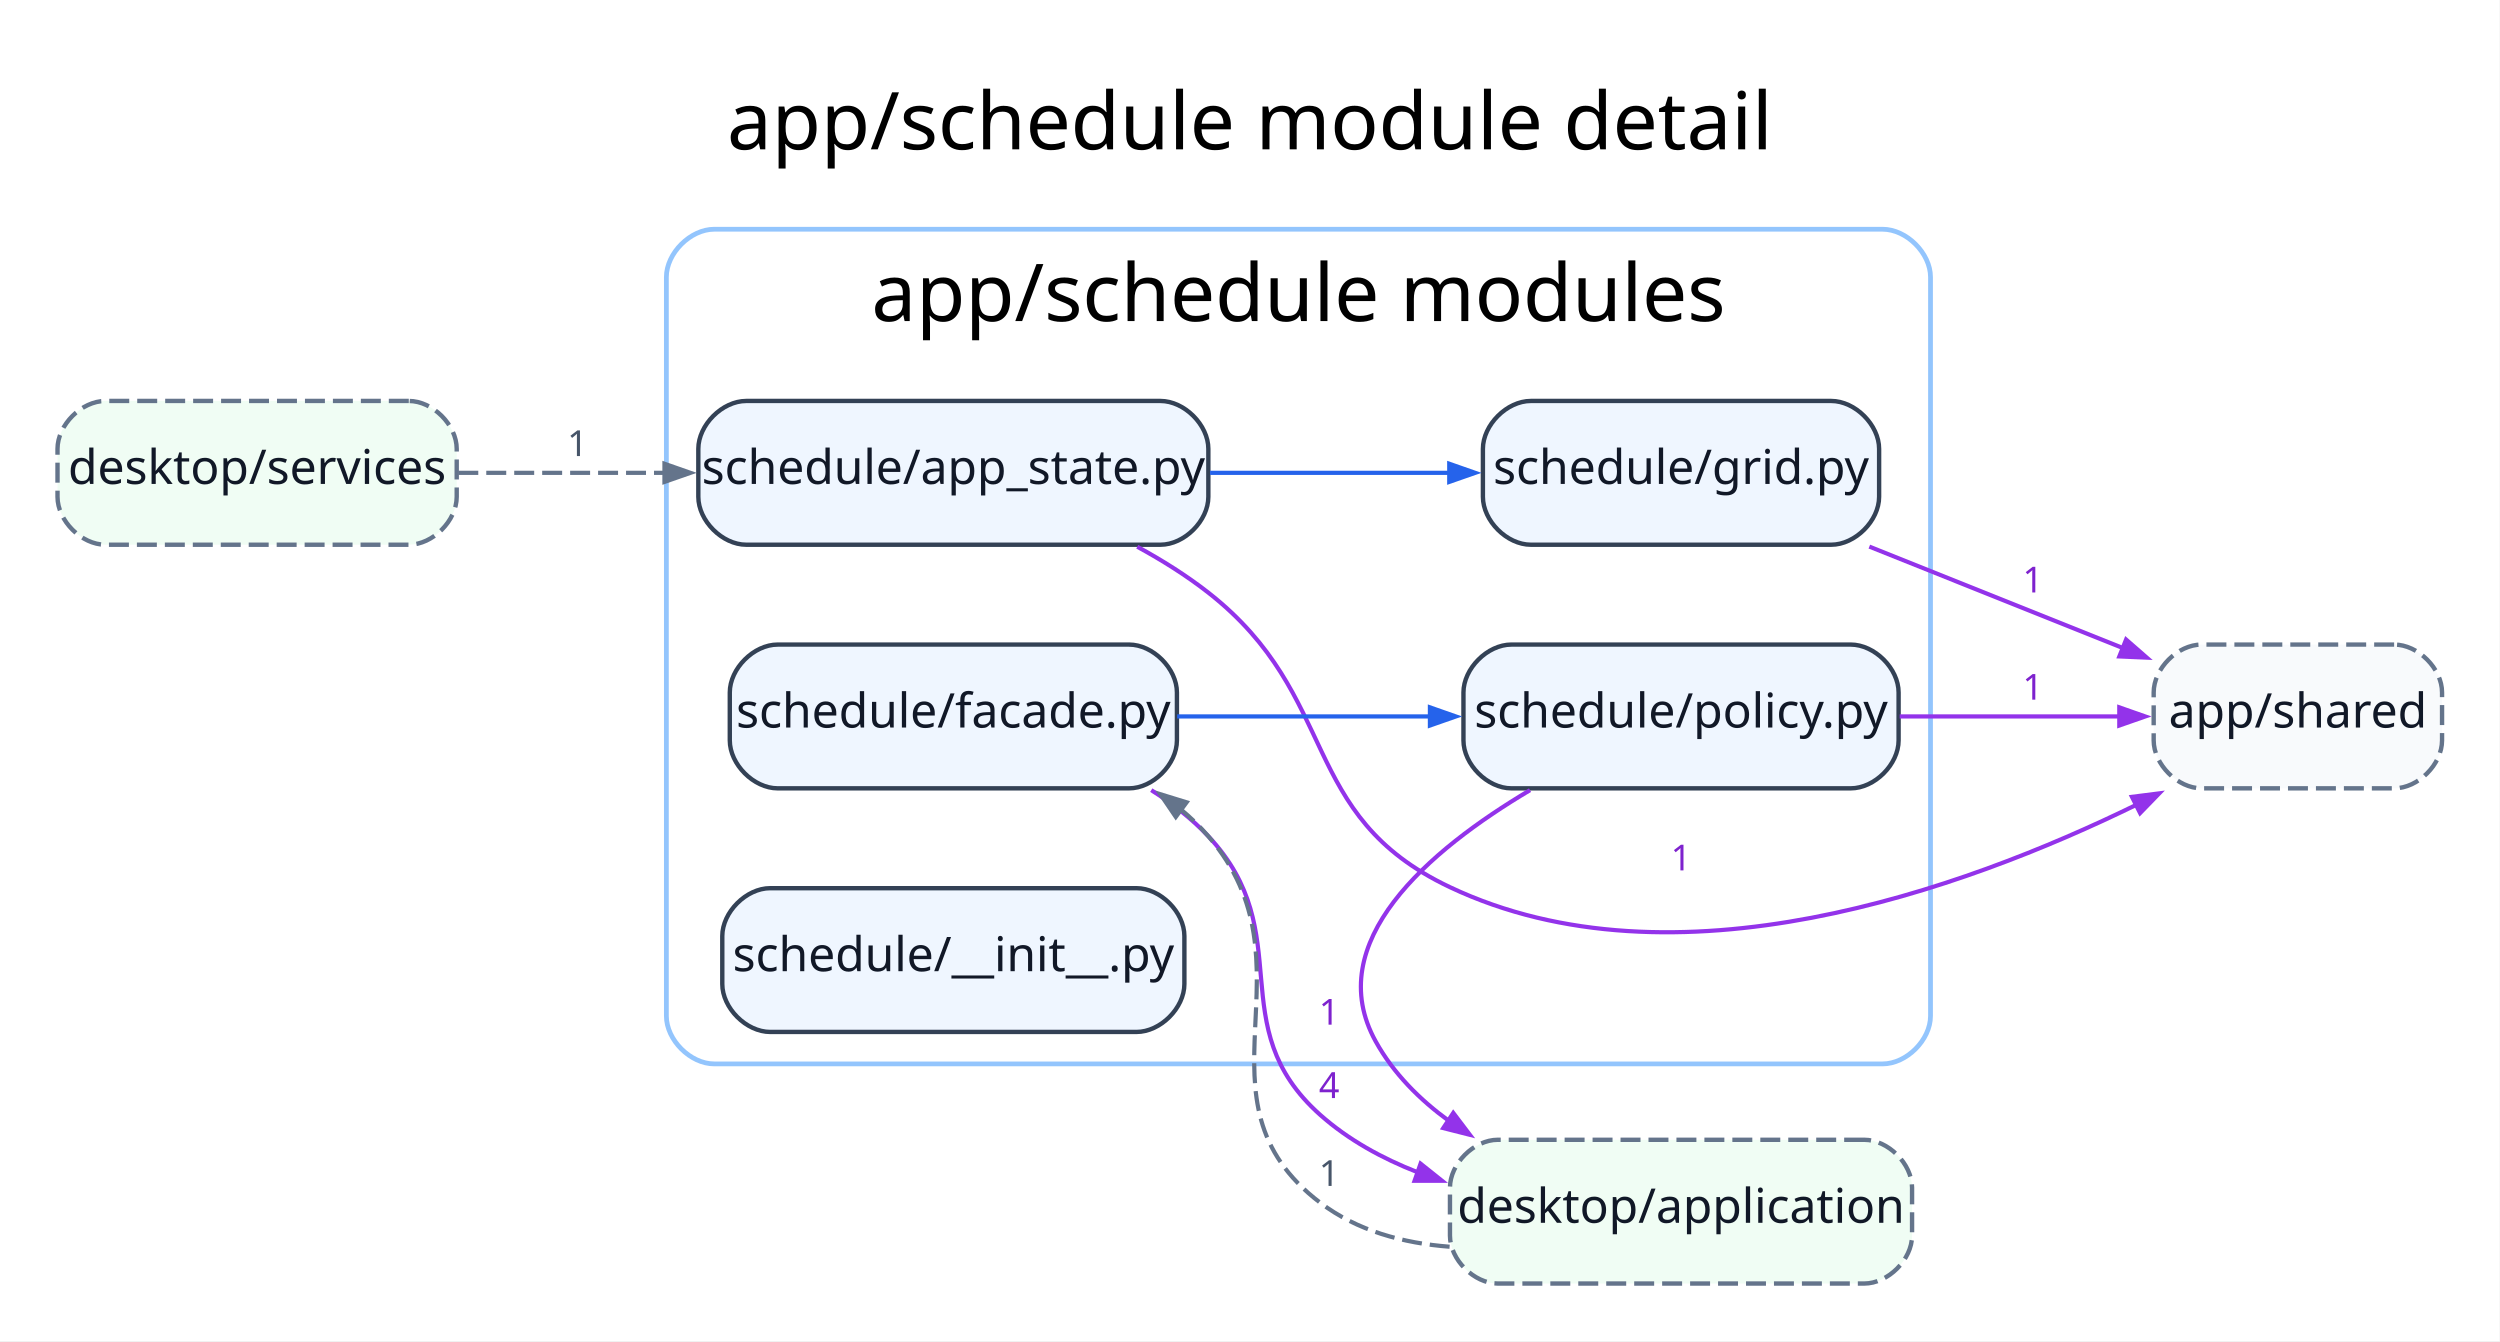
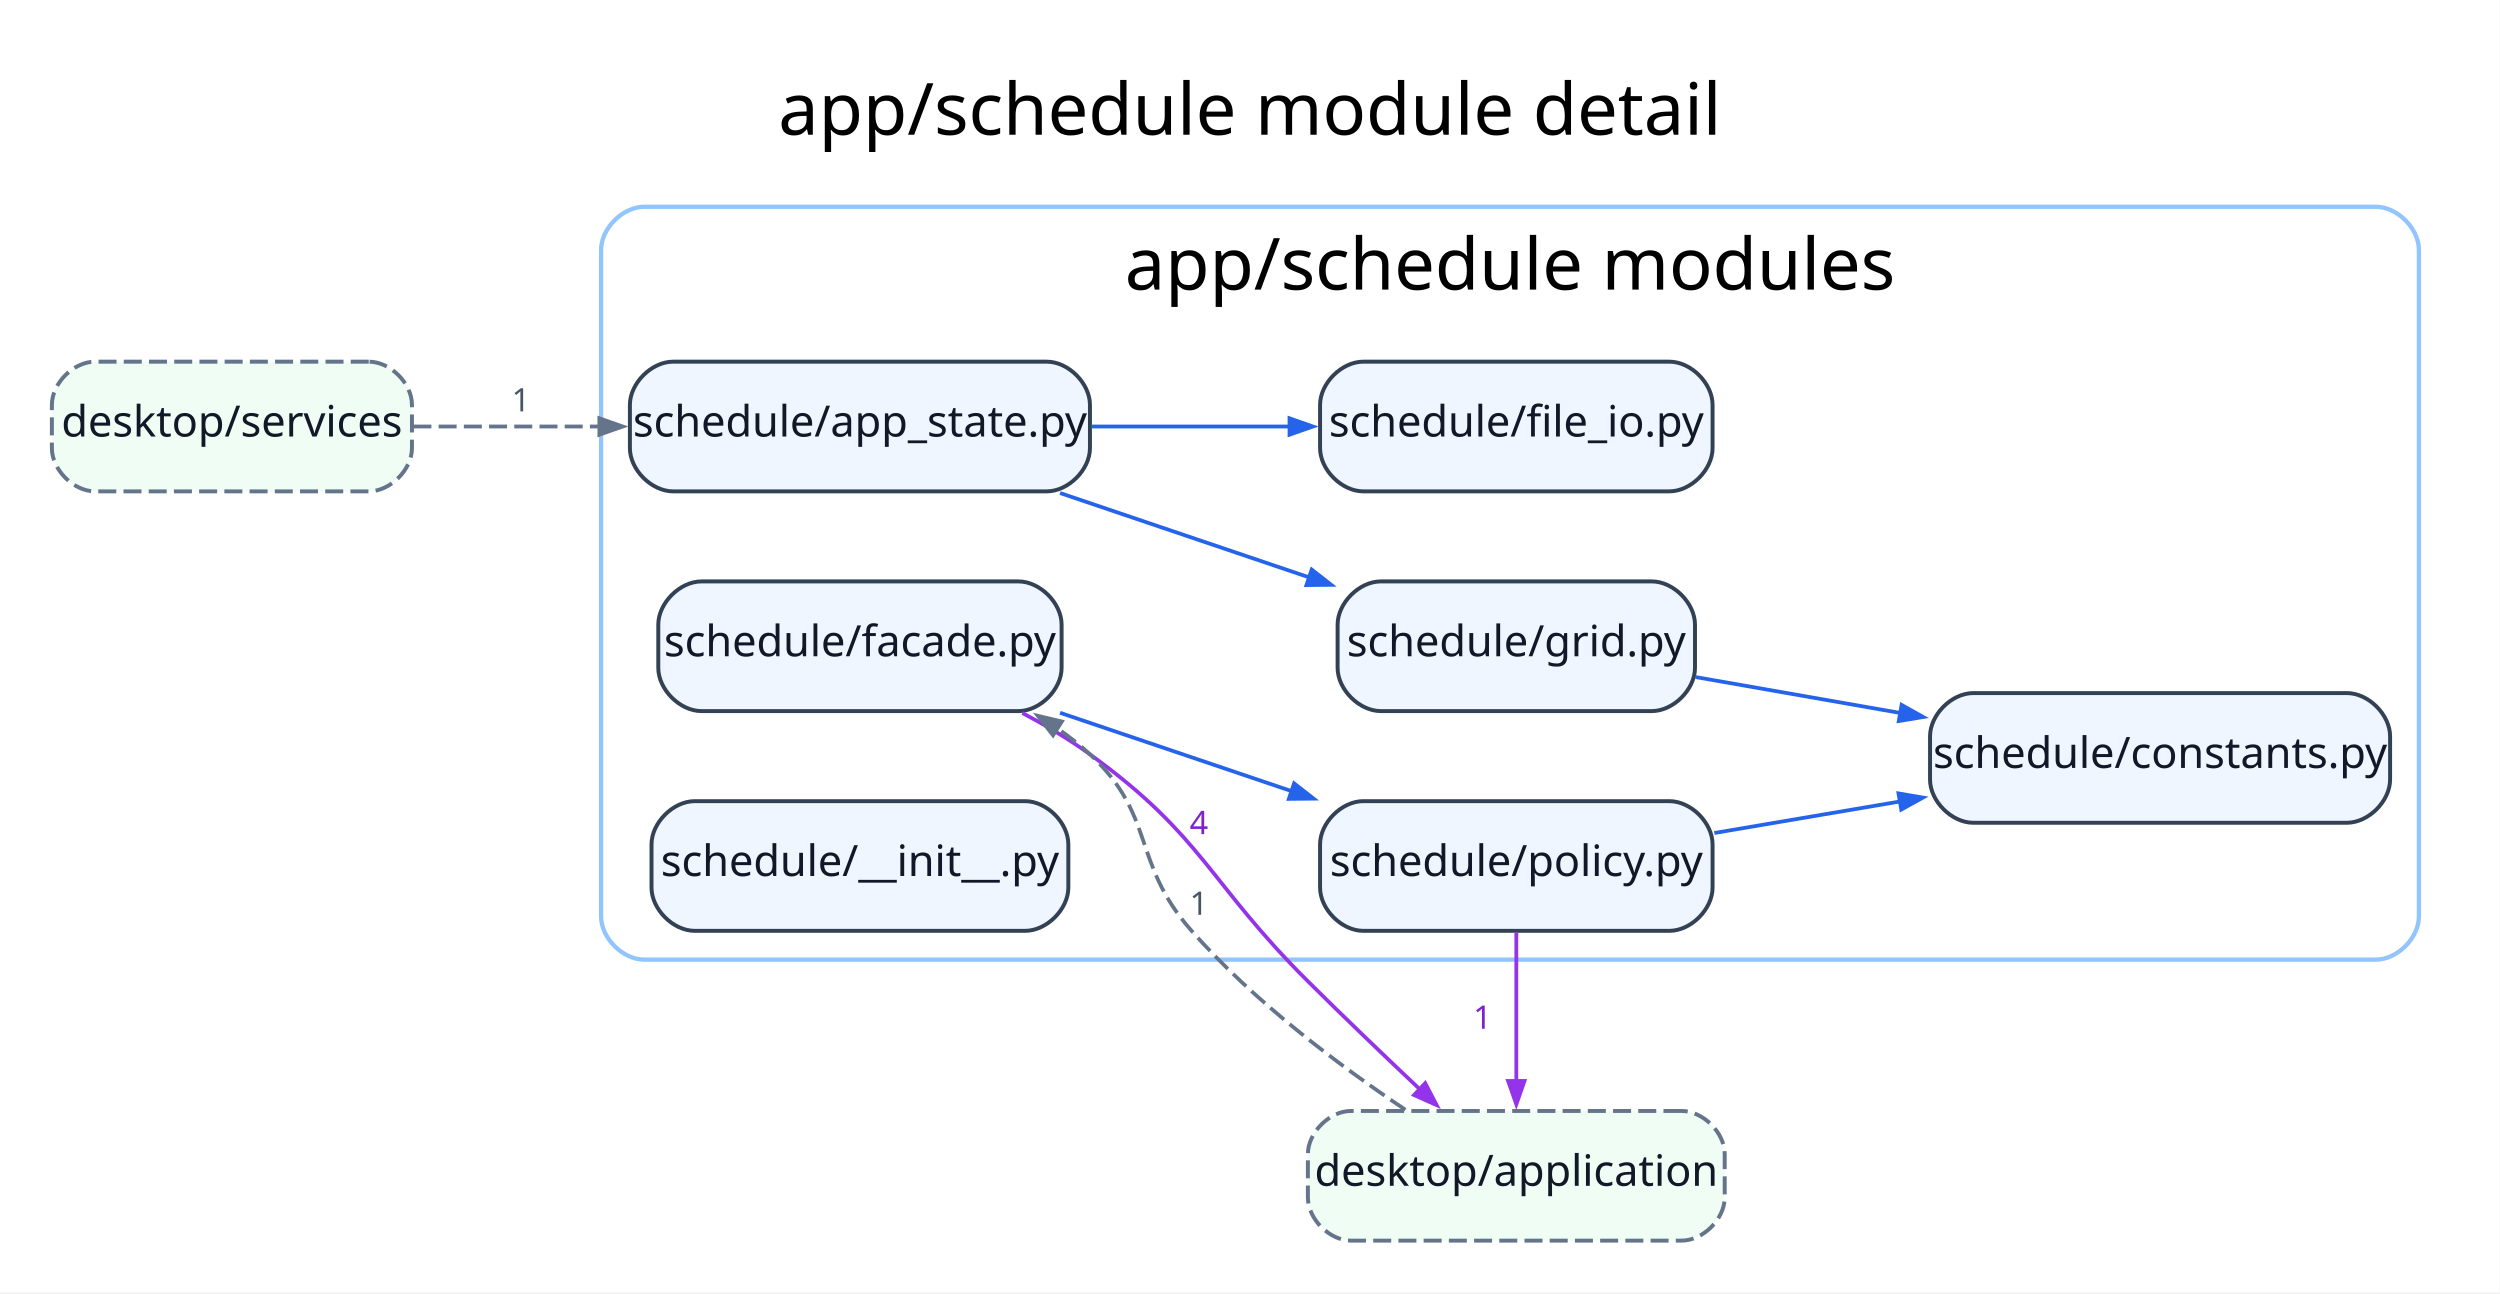
- <svg xmlns="http://www.w3.org/2000/svg" width="626pt" height="336pt" viewBox="0.00 0.00 626.00 336.00">
-   <g id="graph0" class="graph" transform="scale(1 1) rotate(0) translate(14.4 321.4)">
-     <polygon fill="white" stroke="none" points="-14.4,14.4 -14.4,-321.4 611.49,-321.4 611.49,14.4 -14.4,14.4" />
-     <text xml:space="preserve" text-anchor="middle" x="298.55" y="-284" font-family="Segoe UI" font-size="20.00">app/schedule module detail</text>
+ <svg xmlns="http://www.w3.org/2000/svg" width="694pt" height="359pt" viewBox="0.00 0.00 694.00 359.00">
+   <g id="graph0" class="graph" transform="scale(1 1) rotate(0) translate(14.4 344.4)">
+     <polygon fill="white" stroke="none" points="-14.4,14.4 -14.4,-344.4 679.49,-344.4 679.49,14.4 -14.4,14.4" />
+     <text xml:space="preserve" text-anchor="middle" x="332.55" y="-307" font-family="Segoe UI" font-size="20.00">app/schedule module detail</text>
    <g id="clust1" class="cluster">
-       <path fill="white" stroke="#93c5fd" stroke-width="1.2" d="M164.46,-55C164.46,-55 457,-55 457,-55 463,-55 469,-61 469,-67 469,-67 469,-252 469,-252 469,-258 463,-264 457,-264 457,-264 164.46,-264 164.46,-264 158.46,-264 152.46,-258 152.46,-252 152.46,-252 152.46,-67 152.46,-67 152.46,-61 158.46,-55 164.46,-55" />
-       <text xml:space="preserve" text-anchor="middle" x="310.73" y="-241" font-family="Segoe UI" font-size="20.00">app/schedule modules</text>
+       <path fill="white" stroke="#93c5fd" stroke-width="1.2" d="M164.46,-78C164.46,-78 645.09,-78 645.09,-78 651.09,-78 657.09,-84 657.09,-90 657.09,-90 657.09,-275 657.09,-275 657.09,-281 651.09,-287 645.09,-287 645.09,-287 164.46,-287 164.46,-287 158.46,-287 152.46,-281 152.46,-275 152.46,-275 152.46,-90 152.46,-90 152.46,-84 158.46,-78 164.46,-78" />
+       <text xml:space="preserve" text-anchor="middle" x="404.78" y="-264" font-family="Segoe UI" font-size="20.00">app/schedule modules</text>
    </g>
    <g id="node1" class="node">
-       <path fill="#eff6ff" stroke="#334155" stroke-width="1.1" d="M270.17,-99C270.17,-99 178.46,-99 178.46,-99 172.46,-99 166.46,-93 166.46,-87 166.46,-87 166.46,-75 166.46,-75 166.46,-69 172.46,-63 178.46,-63 178.46,-63 270.17,-63 270.17,-63 276.17,-63 282.17,-69 282.17,-75 282.17,-75 282.17,-87 282.17,-87 282.17,-93 276.17,-99 270.17,-99" />
-       <text xml:space="preserve" text-anchor="middle" x="224.32" y="-78.22" font-family="Segoe UI" font-size="12.00" fill="#111827">schedule/__init__.py</text>
+       <path fill="#eff6ff" stroke="#334155" stroke-width="1.1" d="M270.17,-122C270.17,-122 178.46,-122 178.46,-122 172.46,-122 166.46,-116 166.46,-110 166.46,-110 166.46,-98 166.46,-98 166.46,-92 172.46,-86 178.46,-86 178.46,-86 270.17,-86 270.17,-86 276.17,-86 282.17,-92 282.17,-98 282.17,-98 282.17,-110 282.17,-110 282.17,-116 276.17,-122 270.17,-122" />
+       <text xml:space="preserve" text-anchor="middle" x="224.32" y="-101.22" font-family="Segoe UI" font-size="12.00" fill="#111827">schedule/__init__.py</text>
    </g>
    <g id="node2" class="node">
-       <path fill="#eff6ff" stroke="#334155" stroke-width="1.1" d="M276.17,-221C276.17,-221 172.46,-221 172.46,-221 166.46,-221 160.46,-215 160.46,-209 160.46,-209 160.46,-197 160.46,-197 160.46,-191 166.46,-185 172.46,-185 172.46,-185 276.17,-185 276.17,-185 282.17,-185 288.17,-191 288.17,-197 288.17,-197 288.17,-209 288.17,-209 288.17,-215 282.17,-221 276.17,-221" />
-       <text xml:space="preserve" text-anchor="middle" x="224.32" y="-200.22" font-family="Segoe UI" font-size="12.00" fill="#111827">schedule/app_state.py</text>
+       <path fill="#eff6ff" stroke="#334155" stroke-width="1.1" d="M276.17,-244C276.17,-244 172.46,-244 172.46,-244 166.46,-244 160.46,-238 160.46,-232 160.46,-232 160.46,-220 160.46,-220 160.46,-214 166.46,-208 172.46,-208 172.46,-208 276.17,-208 276.17,-208 282.17,-208 288.17,-214 288.17,-220 288.17,-220 288.17,-232 288.17,-232 288.17,-238 282.17,-244 276.17,-244" />
+       <text xml:space="preserve" text-anchor="middle" x="224.32" y="-223.22" font-family="Segoe UI" font-size="12.00" fill="#111827">schedule/app_state.py</text>
+     </g>
+     <g id="node5" class="node">
+       <path fill="#eff6ff" stroke="#334155" stroke-width="1.1" d="M449.01,-244C449.01,-244 364.05,-244 364.05,-244 358.05,-244 352.05,-238 352.05,-232 352.05,-232 352.05,-220 352.05,-220 352.05,-214 358.05,-208 364.05,-208 364.05,-208 449.01,-208 449.01,-208 455.01,-208 461.01,-214 461.01,-220 461.01,-220 461.01,-232 461.01,-232 461.01,-238 455.01,-244 449.01,-244" />
+       <text xml:space="preserve" text-anchor="middle" x="406.53" y="-223.22" font-family="Segoe UI" font-size="12.00" fill="#111827">schedule/file_io.py</text>
+     </g>
+     <g id="edge1" class="edge">
+       <path fill="none" stroke="#2563eb" stroke-width="1.05" d="M288.6,-226C306.45,-226 325.85,-226 343.62,-226" />
+       <polygon fill="#2563eb" stroke="#2563eb" stroke-width="1.05" points="343.57,-228.28 350.07,-226 343.57,-223.73 343.57,-228.28" />
+     </g>
+     <g id="node6" class="node">
+       <path fill="#eff6ff" stroke="#334155" stroke-width="1.1" d="M444.13,-183C444.13,-183 368.92,-183 368.92,-183 362.92,-183 356.92,-177 356.92,-171 356.92,-171 356.92,-159 356.92,-159 356.92,-153 362.92,-147 368.92,-147 368.92,-147 444.13,-147 444.13,-147 450.13,-147 456.13,-153 456.13,-159 456.13,-159 456.13,-171 456.13,-171 456.13,-177 450.13,-183 444.13,-183" />
+       <text xml:space="preserve" text-anchor="middle" x="406.53" y="-162.22" font-family="Segoe UI" font-size="12.00" fill="#111827">schedule/grid.py</text>
+     </g>
+     <g id="edge2" class="edge">
+       <path fill="none" stroke="#2563eb" stroke-width="1.05" d="M279.87,-207.53C301.84,-200.1 327.16,-191.53 349.29,-184.03" />
+       <polygon fill="#2563eb" stroke="#2563eb" stroke-width="1.05" points="349.73,-186.29 355.16,-182.05 348.27,-181.98 349.73,-186.29" />
+     </g>
+     <g id="node3" class="node">
+       <path fill="#eff6ff" stroke="#334155" stroke-width="1.1" d="M637.09,-152C637.09,-152 533.38,-152 533.38,-152 527.38,-152 521.38,-146 521.38,-140 521.38,-140 521.38,-128 521.38,-128 521.38,-122 527.38,-116 533.38,-116 533.38,-116 637.09,-116 637.09,-116 643.09,-116 649.09,-122 649.09,-128 649.09,-128 649.09,-140 649.09,-140 649.09,-146 643.09,-152 637.09,-152" />
+       <text xml:space="preserve" text-anchor="middle" x="585.24" y="-131.22" font-family="Segoe UI" font-size="12.00" fill="#111827">schedule/constants.py</text>
    </g>
    <g id="node4" class="node">
-       <path fill="#eff6ff" stroke="#334155" stroke-width="1.1" d="M444.13,-221C444.13,-221 368.92,-221 368.92,-221 362.92,-221 356.92,-215 356.92,-209 356.92,-209 356.92,-197 356.92,-197 356.92,-191 362.92,-185 368.92,-185 368.92,-185 444.13,-185 444.13,-185 450.13,-185 456.13,-191 456.13,-197 456.13,-197 456.13,-209 456.13,-209 456.13,-215 450.13,-221 444.13,-221" />
-       <text xml:space="preserve" text-anchor="middle" x="406.53" y="-200.22" font-family="Segoe UI" font-size="12.00" fill="#111827">schedule/grid.py</text>
+       <path fill="#eff6ff" stroke="#334155" stroke-width="1.1" d="M268.3,-183C268.3,-183 180.34,-183 180.34,-183 174.34,-183 168.34,-177 168.34,-171 168.34,-171 168.34,-159 168.34,-159 168.34,-153 174.34,-147 180.34,-147 180.34,-147 268.3,-147 268.3,-147 274.3,-147 280.3,-153 280.3,-159 280.3,-159 280.3,-171 280.3,-171 280.3,-177 274.3,-183 268.3,-183" />
+       <text xml:space="preserve" text-anchor="middle" x="224.32" y="-162.22" font-family="Segoe UI" font-size="12.00" fill="#111827">schedule/facade.py</text>
    </g>
-     <g id="edge1" class="edge">
-       <path fill="none" stroke="#2563eb" stroke-width="1.05" d="M288.6,-203C308.12,-203 329.49,-203 348.56,-203" />
-       <polygon fill="#2563eb" stroke="#2563eb" stroke-width="1.05" points="348.49,-205.28 354.99,-203 348.49,-200.73 348.49,-205.28" />
-     </g>
-     <g id="node6" class="node">
-       <path fill="#f8fafc" stroke="#64748b" stroke-width="1.1" stroke-dasharray="5,2" d="M585.09,-160C585.09,-160 536.88,-160 536.88,-160 530.88,-160 524.88,-154 524.88,-148 524.88,-148 524.88,-136 524.88,-136 524.88,-130 530.88,-124 536.88,-124 536.88,-124 585.09,-124 585.09,-124 591.09,-124 597.09,-130 597.09,-136 597.09,-136 597.09,-148 597.09,-148 597.09,-154 591.09,-160 585.09,-160" />
-       <text xml:space="preserve" text-anchor="middle" x="560.99" y="-139.22" font-family="Segoe UI" font-size="12.00" fill="#111827">app/shared</text>
+     <g id="node7" class="node">
+       <path fill="#eff6ff" stroke="#334155" stroke-width="1.1" d="M449.01,-122C449.01,-122 364.05,-122 364.05,-122 358.05,-122 352.05,-116 352.05,-110 352.05,-110 352.05,-98 352.05,-98 352.05,-92 358.05,-86 364.05,-86 364.05,-86 449.01,-86 449.01,-86 455.01,-86 461.01,-92 461.01,-98 461.01,-98 461.01,-110 461.01,-110 461.01,-116 455.01,-122 449.01,-122" />
+       <text xml:space="preserve" text-anchor="middle" x="406.53" y="-101.22" font-family="Segoe UI" font-size="12.00" fill="#111827">schedule/policy.py</text>
    </g>
    <g id="edge3" class="edge">
-       <path fill="none" stroke="#9333ea" stroke-width="1.05" d="M270.37,-184.5C276.62,-181.1 282.74,-177.25 288.17,-173 321.54,-146.85 310.35,-117.38 348.67,-99.25 404.76,-72.72 476.81,-98.47 520.64,-119.92" />
-       <polygon fill="#9333ea" stroke="#9333ea" stroke-width="1.05" points="519.44,-121.87 526.27,-122.74 521.48,-117.8 519.44,-121.87" />
-       <text xml:space="preserve" text-anchor="middle" x="406.53" y="-103.45" font-family="Segoe UI" font-size="9.00" fill="#7e22ce">1</text>
+       <path fill="none" stroke="#2563eb" stroke-width="1.05" d="M279.87,-146.53C300.17,-139.66 323.34,-131.82 344.2,-124.76" />
+       <polygon fill="#2563eb" stroke="#2563eb" stroke-width="1.05" points="344.84,-126.94 350.27,-122.7 343.38,-122.63 344.84,-126.94" />
    </g>
-     <g id="node3" class="node">
-       <path fill="#eff6ff" stroke="#334155" stroke-width="1.1" d="M268.3,-160C268.3,-160 180.34,-160 180.34,-160 174.34,-160 168.34,-154 168.34,-148 168.34,-148 168.34,-136 168.34,-136 168.34,-130 174.34,-124 180.34,-124 180.34,-124 268.3,-124 268.3,-124 274.3,-124 280.3,-130 280.3,-136 280.3,-136 280.3,-148 280.3,-148 280.3,-154 274.3,-160 268.3,-160" />
-       <text xml:space="preserve" text-anchor="middle" x="224.32" y="-139.22" font-family="Segoe UI" font-size="12.00" fill="#111827">schedule/facade.py</text>
-     </g>
-     <g id="node5" class="node">
-       <path fill="#eff6ff" stroke="#334155" stroke-width="1.1" d="M449.01,-160C449.01,-160 364.05,-160 364.05,-160 358.05,-160 352.05,-154 352.05,-148 352.05,-148 352.05,-136 352.05,-136 352.05,-130 358.05,-124 364.05,-124 364.05,-124 449.01,-124 449.01,-124 455.01,-124 461.01,-130 461.01,-136 461.01,-136 461.01,-148 461.01,-148 461.01,-154 455.01,-160 449.01,-160" />
-       <text xml:space="preserve" text-anchor="middle" x="406.53" y="-139.22" font-family="Segoe UI" font-size="12.00" fill="#111827">schedule/policy.py</text>
-     </g>
-     <g id="edge2" class="edge">
-       <path fill="none" stroke="#2563eb" stroke-width="1.05" d="M280.36,-142C300.38,-142 323.12,-142 343.68,-142" />
-       <polygon fill="#2563eb" stroke="#2563eb" stroke-width="1.05" points="343.65,-144.28 350.15,-142 343.65,-139.73 343.65,-144.28" />
-     </g>
-     <g id="node7" class="node">
+     <g id="node8" class="node">
      <path fill="#f0fdf4" stroke="#64748b" stroke-width="1.1" stroke-dasharray="5,2" d="M452.38,-36C452.38,-36 360.67,-36 360.67,-36 354.67,-36 348.67,-30 348.67,-24 348.67,-24 348.67,-12 348.67,-12 348.67,-6 354.67,0 360.67,0 360.67,0 452.38,0 452.38,0 458.38,0 464.38,-6 464.38,-12 464.38,-12 464.38,-24 464.38,-24 464.38,-30 458.38,-36 452.38,-36" />
      <text xml:space="preserve" text-anchor="middle" x="406.53" y="-15.22" font-family="Segoe UI" font-size="12.00" fill="#111827">desktop/application</text>
    </g>
+     <g id="edge6" class="edge">
+       <path fill="none" stroke="#9333ea" stroke-width="1.05" d="M269.42,-146.47C275.93,-143.02 282.39,-139.18 288.17,-135 319.64,-112.27 321.14,-99.37 348.67,-72 358.76,-61.97 370.08,-51.13 379.95,-41.81" />
+       <polygon fill="#9333ea" stroke="#9333ea" stroke-width="1.05" points="381.24,-43.72 384.42,-37.61 378.13,-40.41 381.24,-43.72" />
+       <text xml:space="preserve" text-anchor="middle" x="318.42" y="-112.84" font-family="Segoe UI" font-size="9.00" fill="#7e22ce">4</text>
+     </g>
    <g id="edge4" class="edge">
-       <path fill="none" stroke="#9333ea" stroke-width="1.05" d="M273.88,-123.55C279.11,-120.24 284.03,-116.41 288.17,-112 311.03,-87.64 291.21,-64.45 316.17,-42.25 323.21,-35.99 331.7,-31.33 340.62,-27.85" />
-       <polygon fill="#9333ea" stroke="#9333ea" stroke-width="1.05" points="341.31,-30.02 346.69,-25.73 339.81,-25.73 341.31,-30.02" />
-       <text xml:space="preserve" text-anchor="middle" x="318.42" y="-46.45" font-family="Segoe UI" font-size="9.00" fill="#7e22ce">4</text>
+       <path fill="none" stroke="#2563eb" stroke-width="1.05" d="M456.28,-156.45C473.88,-153.36 494.12,-149.81 513.23,-146.46" />
+       <polygon fill="#2563eb" stroke="#2563eb" stroke-width="1.05" points="513.48,-148.72 519.49,-145.36 512.7,-144.24 513.48,-148.72" />
    </g>
    <g id="edge5" class="edge">
-       <path fill="none" stroke="#9333ea" stroke-width="1.05" d="M453.68,-184.53C473.89,-176.45 497.45,-167.02 517.25,-159.1" />
-       <polygon fill="#9333ea" stroke="#9333ea" stroke-width="1.05" points="517.97,-161.26 523.16,-156.73 516.28,-157.03 517.97,-161.26" />
-       <text xml:space="preserve" text-anchor="middle" x="494.63" y="-173.05" font-family="Segoe UI" font-size="9.00" fill="#7e22ce">1</text>
-     </g>
-     <g id="edge6" class="edge">
-       <path fill="none" stroke="#9333ea" stroke-width="1.05" d="M461.28,-142C479.42,-142 499.42,-142 516.65,-142" />
-       <polygon fill="#9333ea" stroke="#9333ea" stroke-width="1.05" points="516.27,-144.28 522.77,-142 516.27,-139.73 516.27,-144.28" />
-       <text xml:space="preserve" text-anchor="middle" x="494.63" y="-146.2" font-family="Segoe UI" font-size="9.00" fill="#7e22ce">1</text>
+       <path fill="none" stroke="#2563eb" stroke-width="1.05" d="M461.5,-113.16C477.79,-115.93 495.92,-119.01 513.14,-121.93" />
+       <polygon fill="#2563eb" stroke="#2563eb" stroke-width="1.05" points="512.62,-124.15 519.41,-122.99 513.38,-119.66 512.62,-124.15" />
    </g>
    <g id="edge7" class="edge">
-       <path fill="none" stroke="#9333ea" stroke-width="1.05" d="M368.72,-123.55C343.16,-108.37 316.37,-85.38 330.08,-60.62 334.51,-52.63 341.08,-46.04 348.54,-40.63" />
-       <polygon fill="#9333ea" stroke="#9333ea" stroke-width="1.05" points="349.5,-42.73 353.66,-37.24 346.99,-38.93 349.5,-42.73" />
-       <text xml:space="preserve" text-anchor="middle" x="318.42" y="-64.83" font-family="Segoe UI" font-size="9.00" fill="#7e22ce">1</text>
+       <path fill="none" stroke="#9333ea" stroke-width="1.05" d="M406.53,-85.49C406.53,-73.43 406.53,-57.51 406.53,-44.16" />
+       <polygon fill="#9333ea" stroke="#9333ea" stroke-width="1.05" points="408.8,-44.33 406.53,-37.83 404.25,-44.33 408.8,-44.33" />
+       <text xml:space="preserve" text-anchor="middle" x="397.15" y="-58.83" font-family="Segoe UI" font-size="9.00" fill="#7e22ce">1</text>
    </g>
    <g id="edge8" class="edge">
-       <path fill="none" stroke="#64748b" stroke-width="1.05" stroke-dasharray="5,2" d="M348.58,-9.22C336.94,-10.1 325.44,-13.21 316.17,-20.25 282.23,-46.05 315.99,-79.69 288.17,-112 286.04,-114.47 283.66,-116.76 281.11,-118.87" />
-       <polygon fill="#64748b" stroke="#64748b" stroke-width="1.05" points="280.02,-116.84 276.15,-122.53 282.73,-120.5 280.02,-116.84" />
-       <text xml:space="preserve" text-anchor="middle" x="318.42" y="-24.45" font-family="Segoe UI" font-size="9.00" fill="#475569">1</text>
+       <path fill="none" stroke="#64748b" stroke-width="1.05" stroke-dasharray="5,2" d="M375.74,-36.33C357.09,-48.81 333.42,-66.58 316.17,-86.25 299.7,-105.04 306.5,-118.02 288.17,-135 285.38,-137.59 282.32,-139.99 279.11,-142.22" />
+       <polygon fill="#64748b" stroke="#64748b" stroke-width="1.05" points="277.93,-140.27 273.68,-145.69 280.38,-144.11 277.93,-140.27" />
+       <text xml:space="preserve" text-anchor="middle" x="318.42" y="-90.45" font-family="Segoe UI" font-size="9.00" fill="#475569">1</text>
    </g>
-     <g id="node8" class="node">
-       <path fill="#f0fdf4" stroke="#64748b" stroke-width="1.1" stroke-dasharray="5,2" d="M87.96,-221C87.96,-221 12,-221 12,-221 6,-221 0,-215 0,-209 0,-209 0,-197 0,-197 0,-191 6,-185 12,-185 12,-185 87.96,-185 87.96,-185 93.96,-185 99.96,-191 99.96,-197 99.96,-197 99.96,-209 99.96,-209 99.96,-215 93.96,-221 87.96,-221" />
-       <text xml:space="preserve" text-anchor="middle" x="49.98" y="-200.22" font-family="Segoe UI" font-size="12.00" fill="#111827">desktop/services</text>
+     <g id="node9" class="node">
+       <path fill="#f0fdf4" stroke="#64748b" stroke-width="1.1" stroke-dasharray="5,2" d="M87.96,-244C87.96,-244 12,-244 12,-244 6,-244 0,-238 0,-232 0,-232 0,-220 0,-220 0,-214 6,-208 12,-208 12,-208 87.96,-208 87.96,-208 93.96,-208 99.96,-214 99.96,-220 99.96,-220 99.96,-232 99.96,-232 99.96,-238 93.96,-244 87.96,-244" />
+       <text xml:space="preserve" text-anchor="middle" x="49.98" y="-223.22" font-family="Segoe UI" font-size="12.00" fill="#111827">desktop/services</text>
    </g>
    <g id="edge9" class="edge">
-       <path fill="none" stroke="#64748b" stroke-width="1.05" stroke-dasharray="5,2" d="M100.36,-203C116.49,-203 134.74,-203 152.14,-203" />
-       <polygon fill="#64748b" stroke="#64748b" stroke-width="1.05" points="151.98,-205.28 158.48,-203 151.98,-200.73 151.98,-205.28" />
-       <text xml:space="preserve" text-anchor="middle" x="130.21" y="-207.2" font-family="Segoe UI" font-size="9.00" fill="#475569">1</text>
+       <path fill="none" stroke="#64748b" stroke-width="1.05" stroke-dasharray="5,2" d="M100.36,-226C116.49,-226 134.74,-226 152.14,-226" />
+       <polygon fill="#64748b" stroke="#64748b" stroke-width="1.05" points="151.98,-228.28 158.48,-226 151.98,-223.73 151.98,-228.28" />
+       <text xml:space="preserve" text-anchor="middle" x="130.21" y="-230.2" font-family="Segoe UI" font-size="9.00" fill="#475569">1</text>
    </g>
  </g>
</svg>
